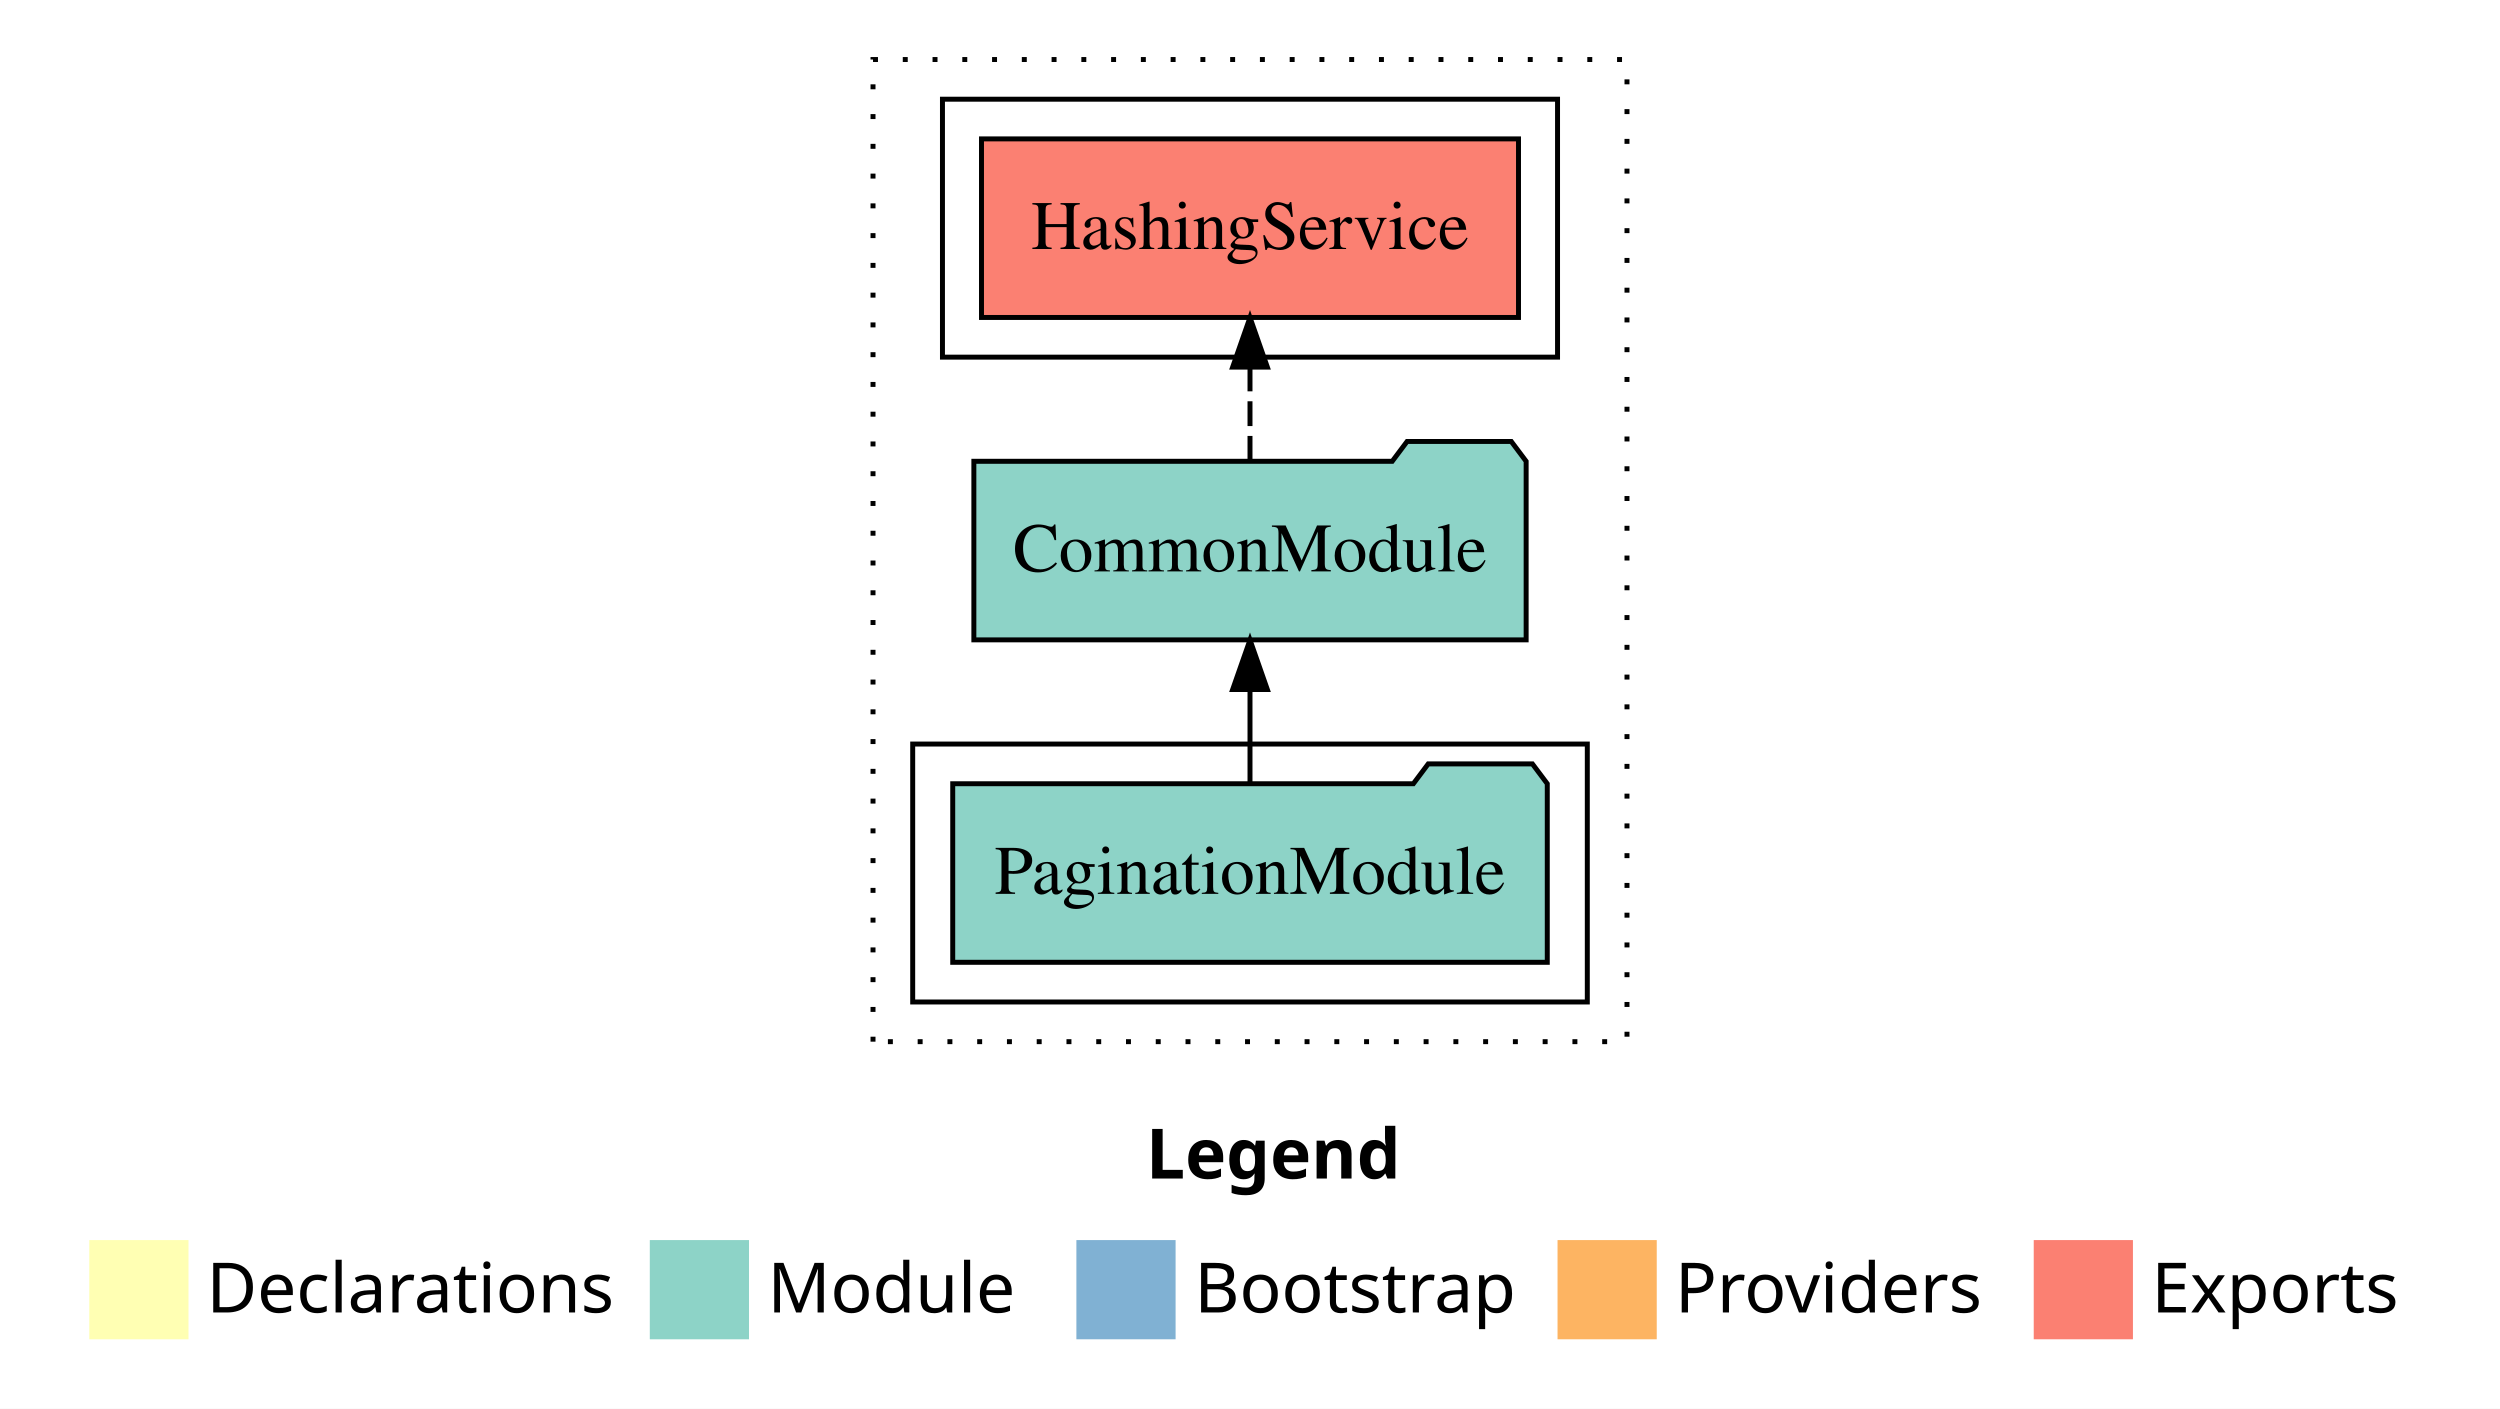
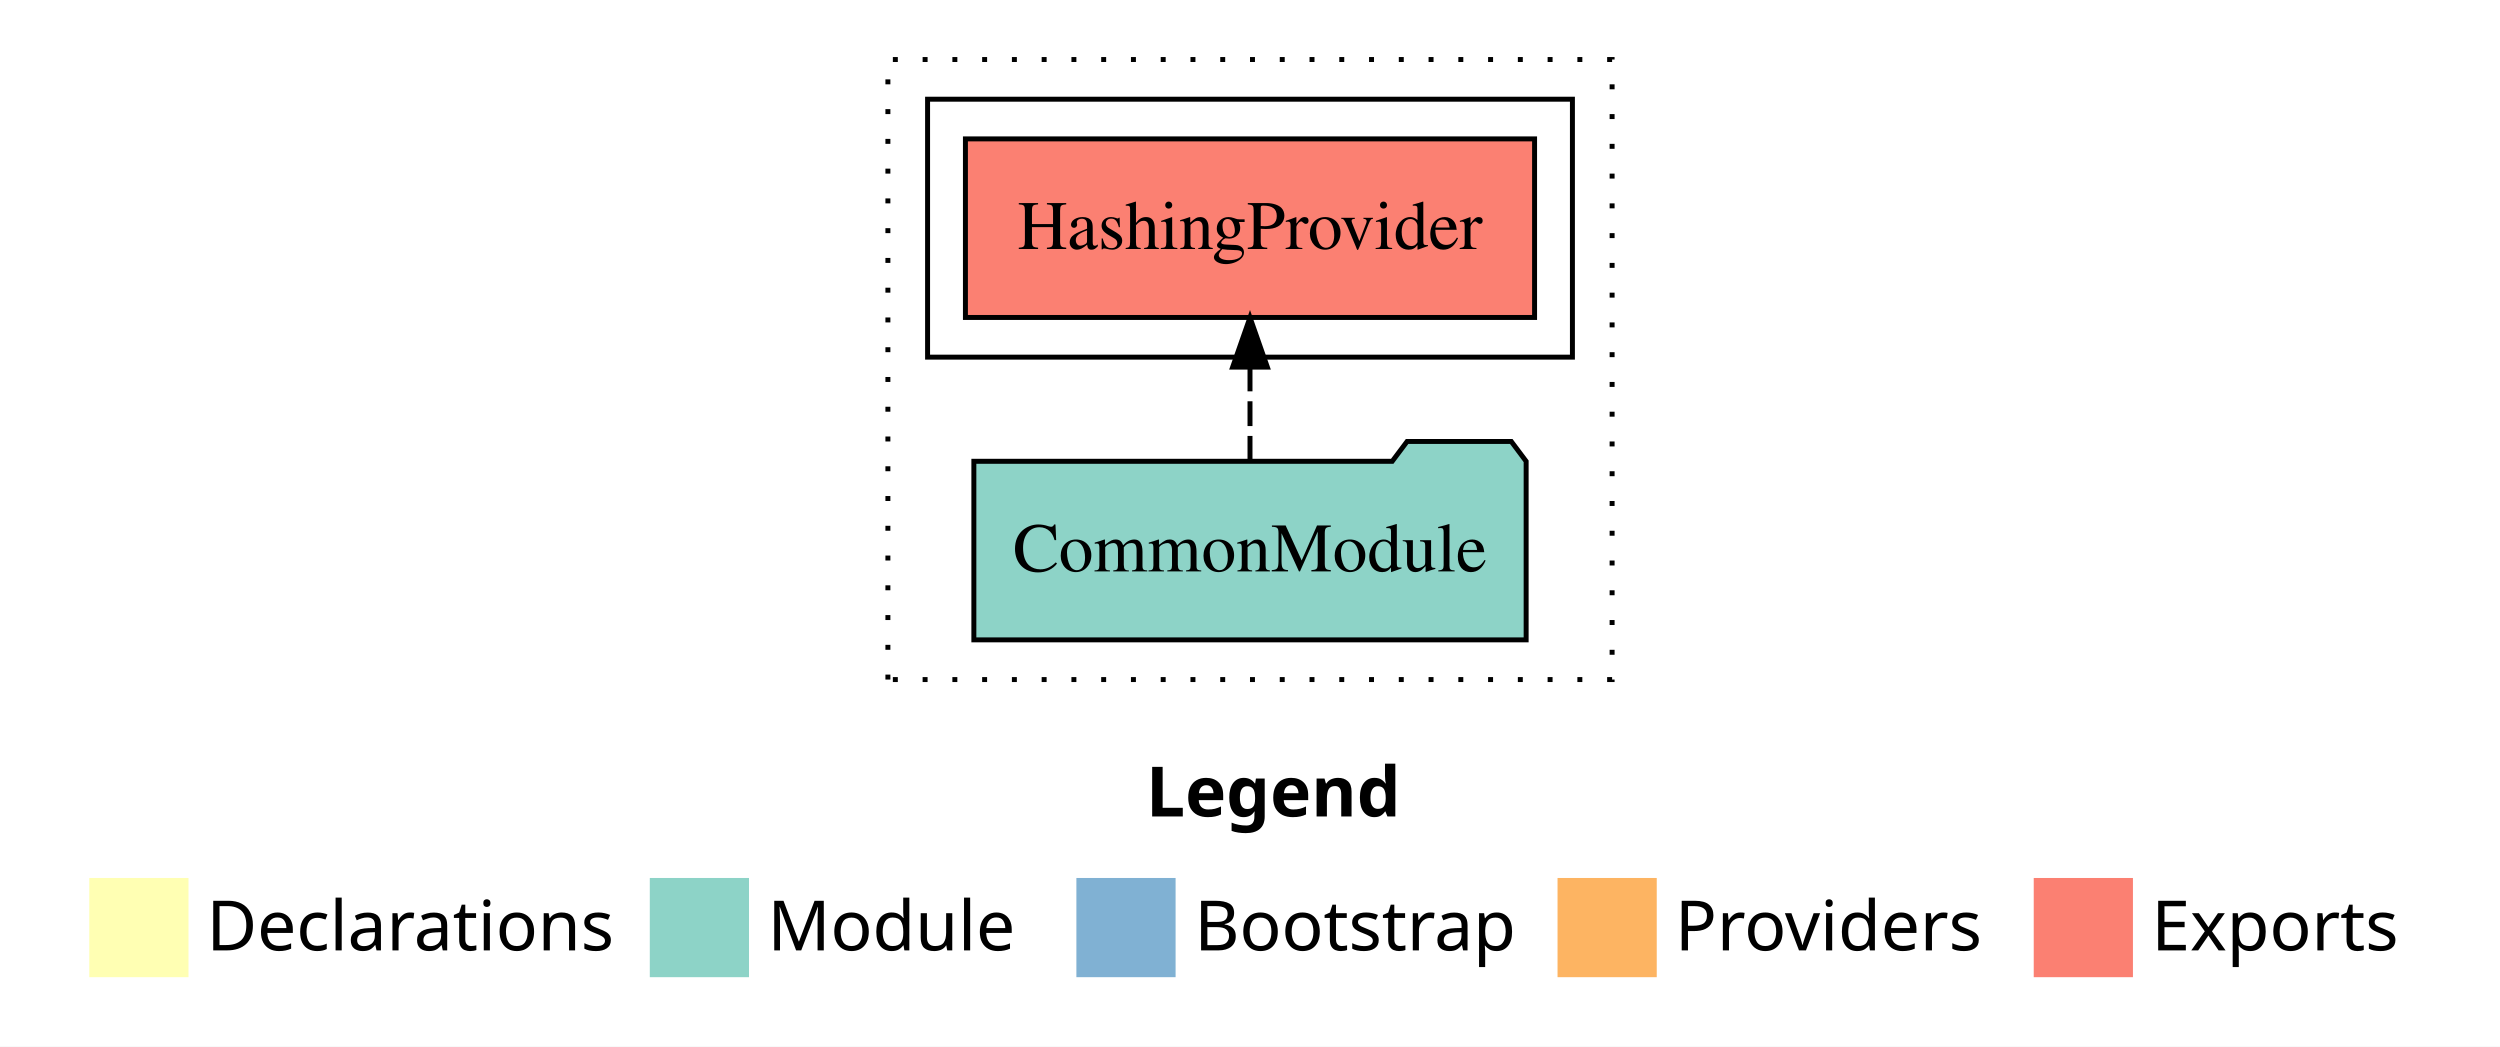
- <svg xmlns="http://www.w3.org/2000/svg" width="504pt" height="284pt" viewBox="0.00 0.00 504.00 284.00">
-   <g id="graph0" class="graph" transform="scale(1 1) rotate(0) translate(4 280)">
-     <polygon fill="white" stroke="transparent" points="-4,4 -4,-280 500,-280 500,4 -4,4" />
+ <svg xmlns="http://www.w3.org/2000/svg" width="504pt" height="211pt" viewBox="0.00 0.00 504.00 211.00">
+   <g id="graph0" class="graph" transform="scale(1 1) rotate(0) translate(4 207)">
+     <polygon fill="white" stroke="transparent" points="-4,4 -4,-207 500,-207 500,4 -4,4" />
    <text text-anchor="start" x="227.01" y="-42.4" font-family="Times-12" font-weight="bold" font-size="14.00">Legend</text>
    <polygon fill="#ffffb3" stroke="transparent" points="14,-10 14,-30 34,-30 34,-10 14,-10" />
    <text text-anchor="start" x="37.63" y="-15.4" font-family="Times-12" font-size="14.00">  Declarations</text>
    <polygon fill="#8dd3c7" stroke="transparent" points="127,-10 127,-30 147,-30 147,-10 127,-10" />
    <text text-anchor="start" x="150.73" y="-15.4" font-family="Times-12" font-size="14.00">  Module</text>
    <polygon fill="#80b1d3" stroke="transparent" points="213,-10 213,-30 233,-30 233,-10 213,-10" />
    <text text-anchor="start" x="236.78" y="-15.4" font-family="Times-12" font-size="14.00">  Bootstrap</text>
    <polygon fill="#fdb462" stroke="transparent" points="310,-10 310,-30 330,-30 330,-10 310,-10" />
    <text text-anchor="start" x="333.67" y="-15.4" font-family="Times-12" font-size="14.00">  Providers</text>
    <polygon fill="#fb8072" stroke="transparent" points="406,-10 406,-30 426,-30 426,-10 406,-10" />
    <text text-anchor="start" x="429.73" y="-15.4" font-family="Times-12" font-size="14.00">  Exports</text>
    <g id="clust1" class="cluster">
-       <polygon fill="none" stroke="black" stroke-dasharray="1,5" points="172,-70 172,-268 324,-268 324,-70 172,-70" />
+       <polygon fill="none" stroke="black" stroke-dasharray="1,5" points="175,-70 175,-195 321,-195 321,-70 175,-70" />
    </g>
    <g id="clust4" class="cluster">
-       <polygon fill="none" stroke="black" points="186,-208 186,-260 310,-260 310,-208 186,-208" />
-     </g>
-     <g id="clust3" class="cluster">
-       <polygon fill="none" stroke="black" points="180,-78 180,-130 316,-130 316,-78 180,-78" />
+       <polygon fill="none" stroke="black" points="183,-135 183,-187 313,-187 313,-135 183,-135" />
    </g>
    <g id="node1" class="node">
-       <polygon fill="#8dd3c7" stroke="black" points="307.93,-122 304.93,-126 283.93,-126 280.93,-122 188.07,-122 188.07,-86 307.93,-86 307.93,-122" />
-       <text text-anchor="middle" x="248" y="-99.8" font-family="Times,serif" font-size="14.00">PaginationModule</text>
+       <polygon fill="#fb8072" stroke="black" points="305.37,-179 190.63,-179 190.63,-143 305.37,-143 305.37,-179" />
+       <text text-anchor="middle" x="248" y="-156.8" font-family="Times,serif" font-size="14.00">HashingProvider </text>
    </g>
    <g id="node2" class="node">
-       <polygon fill="#8dd3c7" stroke="black" points="303.67,-187 300.67,-191 279.67,-191 276.67,-187 192.33,-187 192.33,-151 303.67,-151 303.67,-187" />
-       <text text-anchor="middle" x="248" y="-164.8" font-family="Times,serif" font-size="14.00">CommonModule</text>
+       <polygon fill="#8dd3c7" stroke="black" points="303.67,-114 300.67,-118 279.67,-118 276.67,-114 192.33,-114 192.33,-78 303.67,-78 303.67,-114" />
+       <text text-anchor="middle" x="248" y="-91.8" font-family="Times,serif" font-size="14.00">CommonModule</text>
    </g>
    <g id="edge1" class="edge">
-       <path fill="none" stroke="black" d="M248,-122.11C248,-122.11 248,-140.99 248,-140.99" />
-       <polygon fill="black" stroke="black" points="244.5,-140.99 248,-150.99 251.5,-140.99 244.5,-140.99" />
-     </g>
-     <g id="node3" class="node">
-       <polygon fill="#fb8072" stroke="black" points="302.13,-252 193.87,-252 193.87,-216 302.13,-216 302.13,-252" />
-       <text text-anchor="middle" x="248" y="-229.8" font-family="Times,serif" font-size="14.00">HashingService </text>
-     </g>
-     <g id="edge2" class="edge">
-       <path fill="none" stroke="black" stroke-dasharray="5,2" d="M248,-187.11C248,-187.11 248,-205.99 248,-205.99" />
-       <polygon fill="black" stroke="black" points="244.5,-205.99 248,-215.99 251.5,-205.99 244.5,-205.99" />
+       <path fill="none" stroke="black" stroke-dasharray="5,2" d="M248,-114.11C248,-114.11 248,-132.99 248,-132.99" />
+       <polygon fill="black" stroke="black" points="244.5,-132.99 248,-142.99 251.5,-132.99 244.5,-132.99" />
    </g>
  </g>
</svg>
